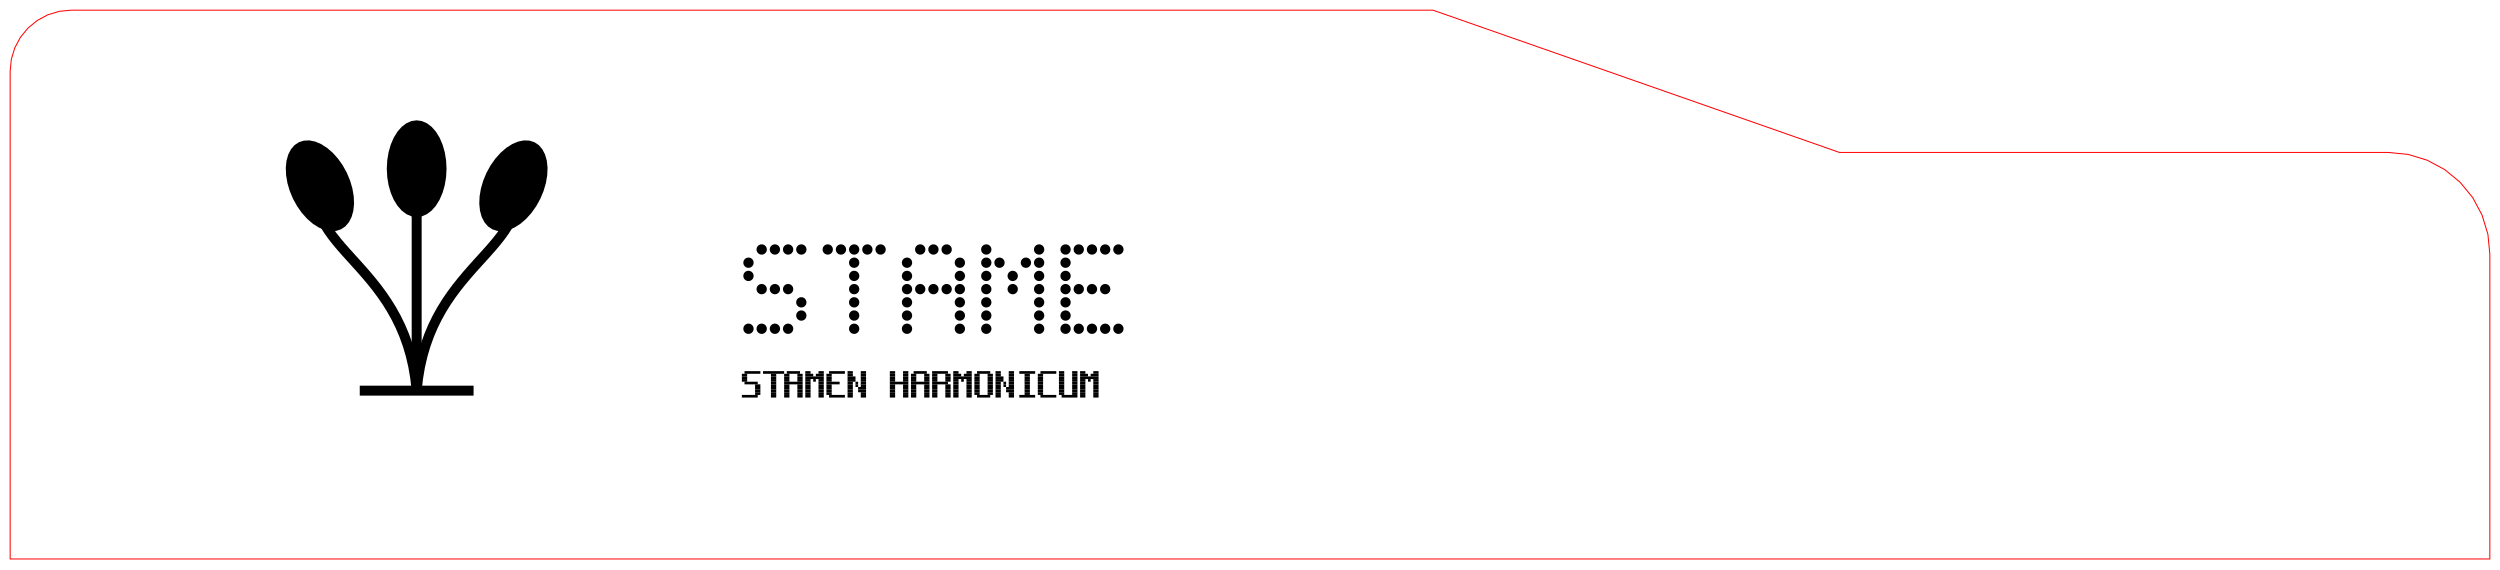
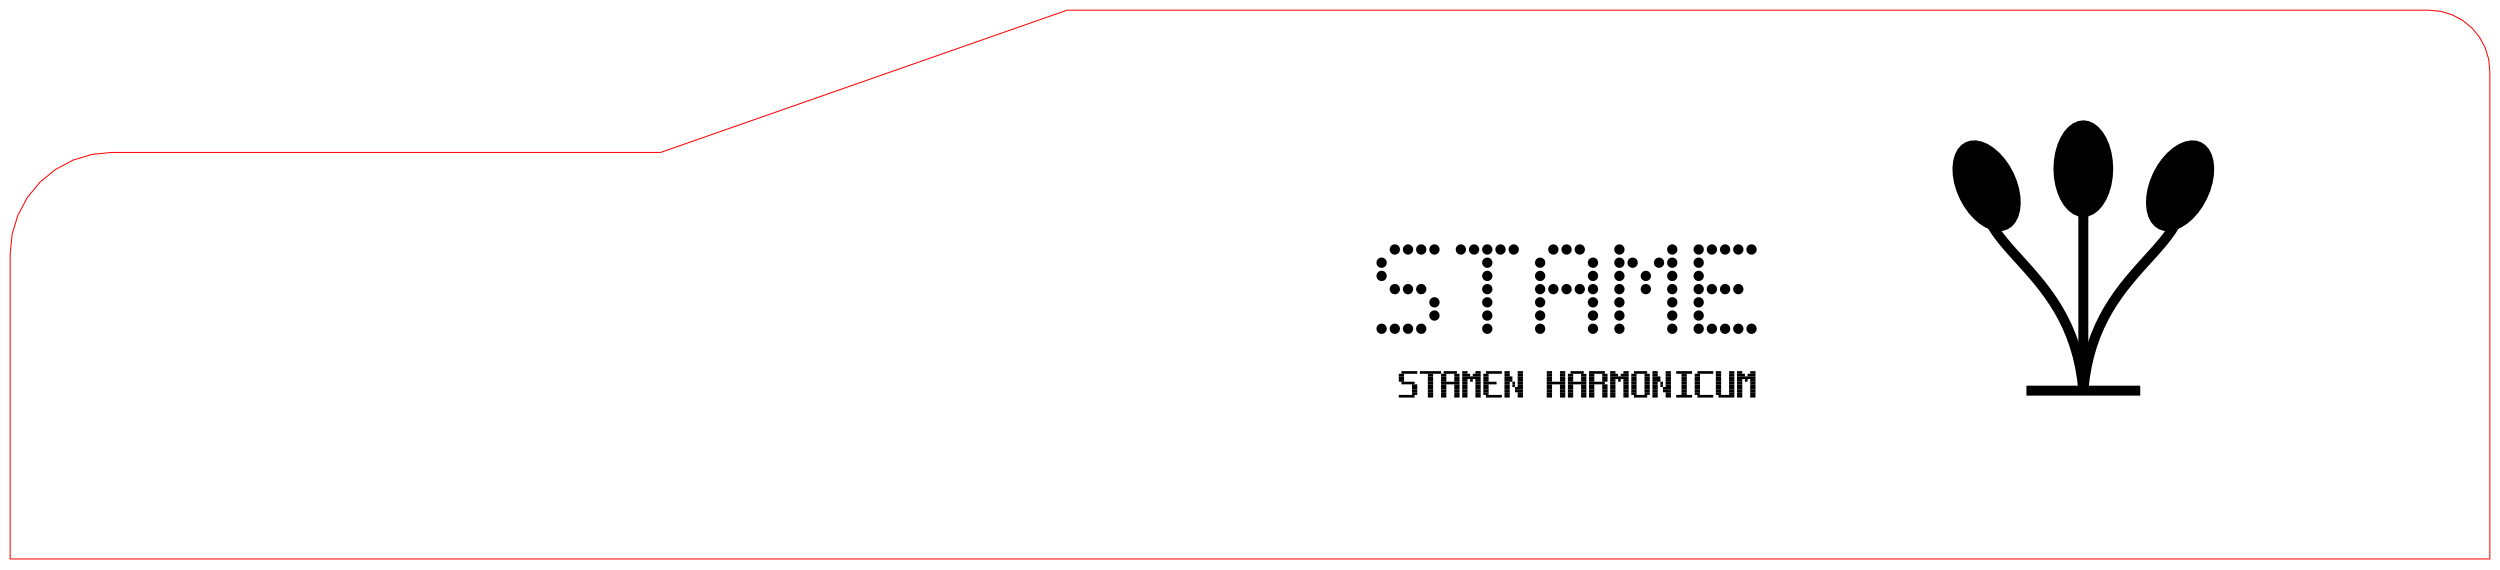
<svg xmlns="http://www.w3.org/2000/svg" width="246.00mm" height="56.00mm" viewBox="0 0 246.000 56.000">
  <g id="incisione" fill="#000000" stroke="none">
-     <path d="M41.487,38.386 L41.349,37.149 L41.149,35.971 L40.893,34.860 L40.586,33.814 L40.233,32.829 L39.840,31.902 L39.412,31.029 L38.954,30.206 L38.472,29.431 L37.971,28.699 L37.457,28.007 L36.934,27.350 L36.409,26.725 L35.887,26.128 L35.373,25.555 L34.872,25.003 L34.389,24.468 L33.930,23.946 L33.499,23.433 L33.102,22.928 L32.744,22.426 L32.428,21.924 L32.158,21.420 L31.930,20.887 L31.030,21.273 L31.275,21.844 L31.581,22.416 L31.930,22.972 L32.318,23.515 L32.739,24.051 L33.187,24.584 L33.657,25.119 L34.145,25.661 L34.645,26.212 L35.154,26.778 L35.665,27.363 L36.176,27.970 L36.680,28.604 L37.173,29.268 L37.651,29.966 L38.110,30.703 L38.543,31.483 L38.949,32.308 L39.320,33.185 L39.654,34.117 L39.945,35.108 L40.188,36.162 L40.378,37.285 L40.513,38.494 Z" />
-     <path d="M41.490,38.440 L41.490,37.632 L41.490,36.819 L41.490,36.003 L41.490,35.182 L41.490,34.360 L41.490,33.536 L41.490,32.711 L41.490,31.886 L41.490,31.062 L41.490,30.240 L41.490,29.421 L41.490,28.605 L41.490,27.794 L41.490,26.987 L41.490,26.187 L41.490,25.394 L41.490,24.609 L41.490,23.832 L41.490,23.065 L41.490,22.308 L41.490,21.562 L41.490,20.828 L41.490,20.107 L41.490,19.400 L40.510,19.400 L40.510,20.107 L40.510,20.828 L40.510,21.562 L40.510,22.308 L40.510,23.065 L40.510,23.832 L40.510,24.609 L40.510,25.394 L40.510,26.187 L40.510,26.987 L40.510,27.794 L40.510,28.605 L40.510,29.421 L40.510,30.240 L40.510,31.062 L40.510,31.886 L40.510,32.711 L40.510,33.536 L40.510,34.360 L40.510,35.182 L40.510,36.003 L40.510,36.819 L40.510,37.632 L40.510,38.440 Z" />
-     <path d="M41.487,38.494 L41.622,37.285 L41.812,36.162 L42.055,35.108 L42.346,34.117 L42.680,33.185 L43.051,32.308 L43.457,31.483 L43.890,30.703 L44.349,29.966 L44.827,29.268 L45.320,28.604 L45.824,27.970 L46.335,27.363 L46.846,26.778 L47.355,26.212 L47.855,25.661 L48.343,25.119 L48.813,24.584 L49.261,24.051 L49.682,23.515 L50.070,22.972 L50.419,22.416 L50.725,21.844 L50.970,21.273 L50.070,20.887 L49.842,21.420 L49.572,21.924 L49.256,22.426 L48.898,22.928 L48.501,23.433 L48.070,23.946 L47.611,24.468 L47.128,25.003 L46.627,25.555 L46.113,26.128 L45.591,26.725 L45.066,27.350 L44.543,28.007 L44.029,28.699 L43.528,29.431 L43.046,30.206 L42.588,31.029 L42.160,31.902 L41.767,32.829 L41.414,33.814 L41.107,34.860 L40.851,35.971 L40.651,37.149 L40.513,38.386 Z" />
-     <path d="M35.400,38.930 L46.600,38.930 L46.600,37.950 L35.400,37.950 Z" />
-     <path d="M34.127,17.001 L34.447,17.765 L34.676,18.544 L34.808,19.316 L34.839,20.055 L34.768,20.741 L34.597,21.352 L34.331,21.870 L33.979,22.279 L33.550,22.566 L33.059,22.723 L32.520,22.745 L31.949,22.631 L31.364,22.385 L30.783,22.015 L30.223,21.531 L29.700,20.948 L29.232,20.284 L28.833,19.559 L28.513,18.795 L28.284,18.016 L28.152,17.244 L28.121,16.505 L28.192,15.819 L28.363,15.208 L28.629,14.690 L28.981,14.281 L29.410,13.994 L29.901,13.837 L30.440,13.815 L31.011,13.929 L31.596,14.175 L32.177,14.545 L32.737,15.029 L33.260,15.612 L33.728,16.276 Z" />
-     <path d="M43.940,16.600 L43.895,17.427 L43.763,18.228 L43.546,18.980 L43.252,19.660 L42.890,20.246 L42.470,20.722 L42.006,21.073 L41.511,21.288 L41.000,21.360 L40.489,21.288 L39.994,21.073 L39.530,20.722 L39.110,20.246 L38.748,19.660 L38.454,18.980 L38.237,18.228 L38.105,17.427 L38.060,16.600 L38.105,15.773 L38.237,14.972 L38.454,14.220 L38.748,13.540 L39.110,12.954 L39.530,12.478 L39.994,12.127 L40.489,11.912 L41.000,11.840 L41.511,11.912 L42.006,12.127 L42.470,12.478 L42.890,12.954 L43.252,13.540 L43.546,14.220 L43.763,14.972 L43.895,15.773 Z" />
-     <path d="M53.167,19.559 L52.768,20.284 L52.300,20.948 L51.777,21.531 L51.217,22.015 L50.636,22.385 L50.051,22.631 L49.480,22.745 L48.941,22.723 L48.450,22.566 L48.021,22.279 L47.669,21.870 L47.403,21.352 L47.232,20.741 L47.161,20.055 L47.192,19.316 L47.324,18.544 L47.553,17.765 L47.873,17.001 L48.272,16.276 L48.740,15.612 L49.263,15.029 L49.823,14.545 L50.404,14.175 L50.989,13.929 L51.560,13.815 L52.099,13.837 L52.590,13.994 L53.019,14.281 L53.371,14.690 L53.637,15.208 L53.808,15.819 L53.879,16.505 L53.848,17.244 L53.716,18.016 L53.487,18.795 Z" />
-     <circle cx="74.950" cy="24.550" r="0.507" />
-     <circle cx="76.250" cy="24.550" r="0.507" />
-     <circle cx="77.550" cy="24.550" r="0.507" />
-     <circle cx="78.850" cy="24.550" r="0.507" />
-     <circle cx="73.650" cy="25.850" r="0.507" />
-     <circle cx="73.650" cy="27.150" r="0.507" />
-     <circle cx="74.950" cy="28.450" r="0.507" />
-     <circle cx="76.250" cy="28.450" r="0.507" />
-     <circle cx="77.550" cy="28.450" r="0.507" />
-     <circle cx="78.850" cy="29.750" r="0.507" />
-     <circle cx="78.850" cy="31.050" r="0.507" />
-     <circle cx="73.650" cy="32.350" r="0.507" />
-     <circle cx="74.950" cy="32.350" r="0.507" />
-     <circle cx="76.250" cy="32.350" r="0.507" />
-     <circle cx="77.550" cy="32.350" r="0.507" />
-     <circle cx="81.450" cy="24.550" r="0.507" />
-     <circle cx="82.750" cy="24.550" r="0.507" />
-     <circle cx="84.050" cy="24.550" r="0.507" />
-     <circle cx="85.350" cy="24.550" r="0.507" />
-     <circle cx="86.650" cy="24.550" r="0.507" />
-     <circle cx="84.050" cy="25.850" r="0.507" />
-     <circle cx="84.050" cy="27.150" r="0.507" />
-     <circle cx="84.050" cy="28.450" r="0.507" />
-     <circle cx="84.050" cy="29.750" r="0.507" />
-     <circle cx="84.050" cy="31.050" r="0.507" />
-     <circle cx="84.050" cy="32.350" r="0.507" />
-     <circle cx="90.550" cy="24.550" r="0.507" />
-     <circle cx="91.850" cy="24.550" r="0.507" />
-     <circle cx="93.150" cy="24.550" r="0.507" />
-     <circle cx="89.250" cy="25.850" r="0.507" />
-     <circle cx="94.450" cy="25.850" r="0.507" />
-     <circle cx="89.250" cy="27.150" r="0.507" />
-     <circle cx="94.450" cy="27.150" r="0.507" />
-     <circle cx="89.250" cy="28.450" r="0.507" />
-     <circle cx="90.550" cy="28.450" r="0.507" />
-     <circle cx="91.850" cy="28.450" r="0.507" />
-     <circle cx="93.150" cy="28.450" r="0.507" />
-     <circle cx="94.450" cy="28.450" r="0.507" />
-     <circle cx="89.250" cy="29.750" r="0.507" />
-     <circle cx="94.450" cy="29.750" r="0.507" />
-     <circle cx="89.250" cy="31.050" r="0.507" />
-     <circle cx="94.450" cy="31.050" r="0.507" />
-     <circle cx="89.250" cy="32.350" r="0.507" />
-     <circle cx="94.450" cy="32.350" r="0.507" />
-     <circle cx="97.050" cy="24.550" r="0.507" />
-     <circle cx="102.250" cy="24.550" r="0.507" />
-     <circle cx="97.050" cy="25.850" r="0.507" />
-     <circle cx="98.350" cy="25.850" r="0.507" />
-     <circle cx="100.950" cy="25.850" r="0.507" />
-     <circle cx="102.250" cy="25.850" r="0.507" />
-     <circle cx="97.050" cy="27.150" r="0.507" />
-     <circle cx="99.650" cy="27.150" r="0.507" />
-     <circle cx="102.250" cy="27.150" r="0.507" />
-     <circle cx="97.050" cy="28.450" r="0.507" />
-     <circle cx="99.650" cy="28.450" r="0.507" />
-     <circle cx="102.250" cy="28.450" r="0.507" />
-     <circle cx="97.050" cy="29.750" r="0.507" />
-     <circle cx="102.250" cy="29.750" r="0.507" />
-     <circle cx="97.050" cy="31.050" r="0.507" />
-     <circle cx="102.250" cy="31.050" r="0.507" />
-     <circle cx="97.050" cy="32.350" r="0.507" />
-     <circle cx="102.250" cy="32.350" r="0.507" />
-     <circle cx="104.850" cy="24.550" r="0.507" />
-     <circle cx="106.150" cy="24.550" r="0.507" />
-     <circle cx="107.450" cy="24.550" r="0.507" />
-     <circle cx="108.750" cy="24.550" r="0.507" />
-     <circle cx="110.050" cy="24.550" r="0.507" />
-     <circle cx="104.850" cy="25.850" r="0.507" />
-     <circle cx="104.850" cy="27.150" r="0.507" />
-     <circle cx="104.850" cy="28.450" r="0.507" />
-     <circle cx="106.150" cy="28.450" r="0.507" />
-     <circle cx="107.450" cy="28.450" r="0.507" />
-     <circle cx="108.750" cy="28.450" r="0.507" />
-     <circle cx="104.850" cy="29.750" r="0.507" />
-     <circle cx="104.850" cy="31.050" r="0.507" />
-     <circle cx="104.850" cy="32.350" r="0.507" />
-     <circle cx="106.150" cy="32.350" r="0.507" />
-     <circle cx="107.450" cy="32.350" r="0.507" />
-     <circle cx="108.750" cy="32.350" r="0.507" />
-     <circle cx="110.050" cy="32.350" r="0.507" />
-     <rect x="73.260" y="36.520" width="1.560" height="0.260" />
-     <rect x="73.000" y="36.780" width="0.520" height="0.260" />
-     <rect x="73.000" y="37.040" width="0.520" height="0.260" />
-     <rect x="73.000" y="37.300" width="0.520" height="0.260" />
-     <rect x="73.260" y="37.560" width="1.300" height="0.260" />
-     <rect x="74.300" y="37.820" width="0.520" height="0.260" />
-     <rect x="74.300" y="38.080" width="0.520" height="0.260" />
-     <rect x="74.300" y="38.340" width="0.520" height="0.260" />
-     <rect x="74.300" y="38.600" width="0.520" height="0.260" />
-     <rect x="73.000" y="38.860" width="1.560" height="0.260" />
-     <rect x="75.080" y="36.520" width="2.080" height="0.260" />
-     <rect x="75.860" y="36.780" width="0.520" height="0.260" />
-     <rect x="75.860" y="37.040" width="0.520" height="0.260" />
-     <rect x="75.860" y="37.300" width="0.520" height="0.260" />
-     <rect x="75.860" y="37.560" width="0.520" height="0.260" />
-     <rect x="75.860" y="37.820" width="0.520" height="0.260" />
-     <rect x="75.860" y="38.080" width="0.520" height="0.260" />
-     <rect x="75.860" y="38.340" width="0.520" height="0.260" />
-     <rect x="75.860" y="38.600" width="0.520" height="0.260" />
-     <rect x="75.860" y="38.860" width="0.520" height="0.260" />
-     <rect x="77.420" y="36.520" width="1.300" height="0.260" />
-     <rect x="77.160" y="36.780" width="0.520" height="0.260" />
-     <rect x="78.460" y="36.780" width="0.520" height="0.260" />
-     <rect x="77.160" y="37.040" width="0.520" height="0.260" />
-     <rect x="78.460" y="37.040" width="0.520" height="0.260" />
-     <rect x="77.160" y="37.300" width="0.520" height="0.260" />
-     <rect x="78.460" y="37.300" width="0.520" height="0.260" />
-     <rect x="77.160" y="37.560" width="1.820" height="0.260" />
-     <rect x="77.160" y="37.820" width="0.520" height="0.260" />
-     <rect x="78.460" y="37.820" width="0.520" height="0.260" />
-     <rect x="77.160" y="38.080" width="0.520" height="0.260" />
-     <rect x="78.460" y="38.080" width="0.520" height="0.260" />
-     <rect x="77.160" y="38.340" width="0.520" height="0.260" />
-     <rect x="78.460" y="38.340" width="0.520" height="0.260" />
-     <rect x="77.160" y="38.600" width="0.520" height="0.260" />
-     <rect x="78.460" y="38.600" width="0.520" height="0.260" />
-     <rect x="77.160" y="38.860" width="0.520" height="0.260" />
-     <rect x="78.460" y="38.860" width="0.520" height="0.260" />
-     <rect x="79.240" y="36.520" width="0.520" height="0.260" />
-     <rect x="80.540" y="36.520" width="0.520" height="0.260" />
-     <rect x="79.240" y="36.780" width="0.780" height="0.260" />
-     <rect x="80.280" y="36.780" width="0.780" height="0.260" />
-     <rect x="79.240" y="37.040" width="1.820" height="0.260" />
-     <rect x="79.240" y="37.300" width="0.520" height="0.260" />
-     <rect x="80.020" y="37.300" width="0.260" height="0.260" />
-     <rect x="80.540" y="37.300" width="0.520" height="0.260" />
-     <rect x="79.240" y="37.560" width="0.520" height="0.260" />
-     <rect x="80.540" y="37.560" width="0.520" height="0.260" />
-     <rect x="79.240" y="37.820" width="0.520" height="0.260" />
-     <rect x="80.540" y="37.820" width="0.520" height="0.260" />
-     <rect x="79.240" y="38.080" width="0.520" height="0.260" />
-     <rect x="80.540" y="38.080" width="0.520" height="0.260" />
-     <rect x="79.240" y="38.340" width="0.520" height="0.260" />
-     <rect x="80.540" y="38.340" width="0.520" height="0.260" />
-     <rect x="79.240" y="38.600" width="0.520" height="0.260" />
-     <rect x="80.540" y="38.600" width="0.520" height="0.260" />
-     <rect x="79.240" y="38.860" width="0.520" height="0.260" />
-     <rect x="80.540" y="38.860" width="0.520" height="0.260" />
-     <rect x="81.580" y="36.520" width="1.560" height="0.260" />
-     <rect x="81.320" y="36.780" width="0.520" height="0.260" />
-     <rect x="81.320" y="37.040" width="0.520" height="0.260" />
-     <rect x="81.320" y="37.300" width="0.520" height="0.260" />
-     <rect x="81.320" y="37.560" width="1.300" height="0.260" />
-     <rect x="81.320" y="37.820" width="0.520" height="0.260" />
-     <rect x="81.320" y="38.080" width="0.520" height="0.260" />
-     <rect x="81.320" y="38.340" width="0.520" height="0.260" />
-     <rect x="81.320" y="38.600" width="0.520" height="0.260" />
-     <rect x="81.580" y="38.860" width="1.560" height="0.260" />
-     <rect x="83.400" y="36.520" width="0.520" height="0.260" />
-     <rect x="84.700" y="36.520" width="0.520" height="0.260" />
-     <rect x="83.400" y="36.780" width="0.520" height="0.260" />
-     <rect x="84.700" y="36.780" width="0.520" height="0.260" />
-     <rect x="83.400" y="37.040" width="0.780" height="0.260" />
-     <rect x="84.700" y="37.040" width="0.520" height="0.260" />
-     <rect x="83.400" y="37.300" width="0.780" height="0.260" />
-     <rect x="84.700" y="37.300" width="0.520" height="0.260" />
-     <rect x="83.400" y="37.560" width="0.520" height="0.260" />
-     <rect x="84.180" y="37.560" width="0.260" height="0.260" />
-     <rect x="84.700" y="37.560" width="0.520" height="0.260" />
-     <rect x="83.400" y="37.820" width="0.520" height="0.260" />
-     <rect x="84.180" y="37.820" width="0.260" height="0.260" />
-     <rect x="84.700" y="37.820" width="0.520" height="0.260" />
-     <rect x="83.400" y="38.080" width="0.520" height="0.260" />
-     <rect x="84.440" y="38.080" width="0.780" height="0.260" />
-     <rect x="83.400" y="38.340" width="0.520" height="0.260" />
-     <rect x="84.440" y="38.340" width="0.780" height="0.260" />
-     <rect x="83.400" y="38.600" width="0.520" height="0.260" />
-     <rect x="84.700" y="38.600" width="0.520" height="0.260" />
-     <rect x="83.400" y="38.860" width="0.520" height="0.260" />
-     <rect x="84.700" y="38.860" width="0.520" height="0.260" />
-     <rect x="87.560" y="36.520" width="0.520" height="0.260" />
-     <rect x="88.860" y="36.520" width="0.520" height="0.260" />
-     <rect x="87.560" y="36.780" width="0.520" height="0.260" />
-     <rect x="88.860" y="36.780" width="0.520" height="0.260" />
-     <rect x="87.560" y="37.040" width="0.520" height="0.260" />
-     <rect x="88.860" y="37.040" width="0.520" height="0.260" />
-     <rect x="87.560" y="37.300" width="0.520" height="0.260" />
-     <rect x="88.860" y="37.300" width="0.520" height="0.260" />
-     <rect x="87.560" y="37.560" width="1.820" height="0.260" />
-     <rect x="87.560" y="37.820" width="0.520" height="0.260" />
-     <rect x="88.860" y="37.820" width="0.520" height="0.260" />
-     <rect x="87.560" y="38.080" width="0.520" height="0.260" />
-     <rect x="88.860" y="38.080" width="0.520" height="0.260" />
-     <rect x="87.560" y="38.340" width="0.520" height="0.260" />
-     <rect x="88.860" y="38.340" width="0.520" height="0.260" />
-     <rect x="87.560" y="38.600" width="0.520" height="0.260" />
-     <rect x="88.860" y="38.600" width="0.520" height="0.260" />
-     <rect x="87.560" y="38.860" width="0.520" height="0.260" />
-     <rect x="88.860" y="38.860" width="0.520" height="0.260" />
-     <rect x="89.900" y="36.520" width="1.300" height="0.260" />
-     <rect x="89.640" y="36.780" width="0.520" height="0.260" />
-     <rect x="90.940" y="36.780" width="0.520" height="0.260" />
-     <rect x="89.640" y="37.040" width="0.520" height="0.260" />
-     <rect x="90.940" y="37.040" width="0.520" height="0.260" />
-     <rect x="89.640" y="37.300" width="0.520" height="0.260" />
-     <rect x="90.940" y="37.300" width="0.520" height="0.260" />
-     <rect x="89.640" y="37.560" width="1.820" height="0.260" />
-     <rect x="89.640" y="37.820" width="0.520" height="0.260" />
-     <rect x="90.940" y="37.820" width="0.520" height="0.260" />
-     <rect x="89.640" y="38.080" width="0.520" height="0.260" />
-     <rect x="90.940" y="38.080" width="0.520" height="0.260" />
-     <rect x="89.640" y="38.340" width="0.520" height="0.260" />
-     <rect x="90.940" y="38.340" width="0.520" height="0.260" />
-     <rect x="89.640" y="38.600" width="0.520" height="0.260" />
-     <rect x="90.940" y="38.600" width="0.520" height="0.260" />
-     <rect x="89.640" y="38.860" width="0.520" height="0.260" />
-     <rect x="90.940" y="38.860" width="0.520" height="0.260" />
-     <rect x="91.720" y="36.520" width="1.560" height="0.260" />
-     <rect x="91.720" y="36.780" width="0.520" height="0.260" />
-     <rect x="93.020" y="36.780" width="0.520" height="0.260" />
-     <rect x="91.720" y="37.040" width="0.520" height="0.260" />
-     <rect x="93.020" y="37.040" width="0.520" height="0.260" />
-     <rect x="91.720" y="37.300" width="0.520" height="0.260" />
-     <rect x="93.020" y="37.300" width="0.520" height="0.260" />
-     <rect x="91.720" y="37.560" width="1.560" height="0.260" />
-     <rect x="91.720" y="37.820" width="0.520" height="0.260" />
-     <rect x="93.020" y="37.820" width="0.520" height="0.260" />
-     <rect x="91.720" y="38.080" width="0.520" height="0.260" />
-     <rect x="93.020" y="38.080" width="0.520" height="0.260" />
-     <rect x="91.720" y="38.340" width="0.520" height="0.260" />
-     <rect x="93.020" y="38.340" width="0.520" height="0.260" />
-     <rect x="91.720" y="38.600" width="0.520" height="0.260" />
-     <rect x="93.020" y="38.600" width="0.520" height="0.260" />
-     <rect x="91.720" y="38.860" width="0.520" height="0.260" />
-     <rect x="93.020" y="38.860" width="0.520" height="0.260" />
-     <rect x="93.800" y="36.520" width="0.520" height="0.260" />
-     <rect x="95.100" y="36.520" width="0.520" height="0.260" />
-     <rect x="93.800" y="36.780" width="0.780" height="0.260" />
-     <rect x="94.840" y="36.780" width="0.780" height="0.260" />
-     <rect x="93.800" y="37.040" width="1.820" height="0.260" />
-     <rect x="93.800" y="37.300" width="0.520" height="0.260" />
-     <rect x="94.580" y="37.300" width="0.260" height="0.260" />
-     <rect x="95.100" y="37.300" width="0.520" height="0.260" />
-     <rect x="93.800" y="37.560" width="0.520" height="0.260" />
-     <rect x="95.100" y="37.560" width="0.520" height="0.260" />
-     <rect x="93.800" y="37.820" width="0.520" height="0.260" />
-     <rect x="95.100" y="37.820" width="0.520" height="0.260" />
-     <rect x="93.800" y="38.080" width="0.520" height="0.260" />
-     <rect x="95.100" y="38.080" width="0.520" height="0.260" />
-     <rect x="93.800" y="38.340" width="0.520" height="0.260" />
-     <rect x="95.100" y="38.340" width="0.520" height="0.260" />
-     <rect x="93.800" y="38.600" width="0.520" height="0.260" />
-     <rect x="95.100" y="38.600" width="0.520" height="0.260" />
-     <rect x="93.800" y="38.860" width="0.520" height="0.260" />
-     <rect x="95.100" y="38.860" width="0.520" height="0.260" />
-     <rect x="96.140" y="36.520" width="1.300" height="0.260" />
-     <rect x="95.880" y="36.780" width="0.520" height="0.260" />
-     <rect x="97.180" y="36.780" width="0.520" height="0.260" />
-     <rect x="95.880" y="37.040" width="0.520" height="0.260" />
-     <rect x="97.180" y="37.040" width="0.520" height="0.260" />
-     <rect x="95.880" y="37.300" width="0.520" height="0.260" />
-     <rect x="97.180" y="37.300" width="0.520" height="0.260" />
-     <rect x="95.880" y="37.560" width="0.520" height="0.260" />
-     <rect x="97.180" y="37.560" width="0.520" height="0.260" />
-     <rect x="95.880" y="37.820" width="0.520" height="0.260" />
-     <rect x="97.180" y="37.820" width="0.520" height="0.260" />
-     <rect x="95.880" y="38.080" width="0.520" height="0.260" />
-     <rect x="97.180" y="38.080" width="0.520" height="0.260" />
-     <rect x="95.880" y="38.340" width="0.520" height="0.260" />
-     <rect x="97.180" y="38.340" width="0.520" height="0.260" />
-     <rect x="95.880" y="38.600" width="0.520" height="0.260" />
-     <rect x="97.180" y="38.600" width="0.520" height="0.260" />
-     <rect x="96.140" y="38.860" width="1.300" height="0.260" />
-     <rect x="97.960" y="36.520" width="0.520" height="0.260" />
-     <rect x="99.260" y="36.520" width="0.520" height="0.260" />
-     <rect x="97.960" y="36.780" width="0.520" height="0.260" />
-     <rect x="99.260" y="36.780" width="0.520" height="0.260" />
-     <rect x="97.960" y="37.040" width="0.780" height="0.260" />
-     <rect x="99.260" y="37.040" width="0.520" height="0.260" />
-     <rect x="97.960" y="37.300" width="0.780" height="0.260" />
-     <rect x="99.260" y="37.300" width="0.520" height="0.260" />
-     <rect x="97.960" y="37.560" width="0.520" height="0.260" />
-     <rect x="98.740" y="37.560" width="0.260" height="0.260" />
-     <rect x="99.260" y="37.560" width="0.520" height="0.260" />
-     <rect x="97.960" y="37.820" width="0.520" height="0.260" />
-     <rect x="98.740" y="37.820" width="0.260" height="0.260" />
-     <rect x="99.260" y="37.820" width="0.520" height="0.260" />
-     <rect x="97.960" y="38.080" width="0.520" height="0.260" />
-     <rect x="99.000" y="38.080" width="0.780" height="0.260" />
-     <rect x="97.960" y="38.340" width="0.520" height="0.260" />
-     <rect x="99.000" y="38.340" width="0.780" height="0.260" />
-     <rect x="97.960" y="38.600" width="0.520" height="0.260" />
-     <rect x="99.260" y="38.600" width="0.520" height="0.260" />
-     <rect x="97.960" y="38.860" width="0.520" height="0.260" />
-     <rect x="99.260" y="38.860" width="0.520" height="0.260" />
-     <rect x="100.300" y="36.520" width="1.560" height="0.260" />
-     <rect x="100.820" y="36.780" width="0.520" height="0.260" />
-     <rect x="100.820" y="37.040" width="0.520" height="0.260" />
-     <rect x="100.820" y="37.300" width="0.520" height="0.260" />
-     <rect x="100.820" y="37.560" width="0.520" height="0.260" />
-     <rect x="100.820" y="37.820" width="0.520" height="0.260" />
-     <rect x="100.820" y="38.080" width="0.520" height="0.260" />
-     <rect x="100.820" y="38.340" width="0.520" height="0.260" />
-     <rect x="100.820" y="38.600" width="0.520" height="0.260" />
-     <rect x="100.300" y="38.860" width="1.560" height="0.260" />
-     <rect x="102.380" y="36.520" width="1.560" height="0.260" />
-     <rect x="102.120" y="36.780" width="0.520" height="0.260" />
-     <rect x="102.120" y="37.040" width="0.520" height="0.260" />
-     <rect x="102.120" y="37.300" width="0.520" height="0.260" />
-     <rect x="102.120" y="37.560" width="0.520" height="0.260" />
-     <rect x="102.120" y="37.820" width="0.520" height="0.260" />
-     <rect x="102.120" y="38.080" width="0.520" height="0.260" />
-     <rect x="102.120" y="38.340" width="0.520" height="0.260" />
-     <rect x="102.120" y="38.600" width="0.520" height="0.260" />
-     <rect x="102.380" y="38.860" width="1.560" height="0.260" />
-     <rect x="104.200" y="36.520" width="0.520" height="0.260" />
-     <rect x="105.500" y="36.520" width="0.520" height="0.260" />
-     <rect x="104.200" y="36.780" width="0.520" height="0.260" />
-     <rect x="105.500" y="36.780" width="0.520" height="0.260" />
-     <rect x="104.200" y="37.040" width="0.520" height="0.260" />
-     <rect x="105.500" y="37.040" width="0.520" height="0.260" />
-     <rect x="104.200" y="37.300" width="0.520" height="0.260" />
-     <rect x="105.500" y="37.300" width="0.520" height="0.260" />
-     <rect x="104.200" y="37.560" width="0.520" height="0.260" />
-     <rect x="105.500" y="37.560" width="0.520" height="0.260" />
-     <rect x="104.200" y="37.820" width="0.520" height="0.260" />
-     <rect x="105.500" y="37.820" width="0.520" height="0.260" />
-     <rect x="104.200" y="38.080" width="0.520" height="0.260" />
-     <rect x="105.500" y="38.080" width="0.520" height="0.260" />
-     <rect x="104.200" y="38.340" width="0.520" height="0.260" />
-     <rect x="105.500" y="38.340" width="0.520" height="0.260" />
-     <rect x="104.200" y="38.600" width="0.520" height="0.260" />
-     <rect x="105.500" y="38.600" width="0.520" height="0.260" />
-     <rect x="104.460" y="38.860" width="1.560" height="0.260" />
-     <rect x="106.280" y="36.520" width="0.520" height="0.260" />
-     <rect x="107.580" y="36.520" width="0.520" height="0.260" />
-     <rect x="106.280" y="36.780" width="0.780" height="0.260" />
-     <rect x="107.320" y="36.780" width="0.780" height="0.260" />
-     <rect x="106.280" y="37.040" width="1.820" height="0.260" />
-     <rect x="106.280" y="37.300" width="0.520" height="0.260" />
-     <rect x="107.060" y="37.300" width="0.260" height="0.260" />
-     <rect x="107.580" y="37.300" width="0.520" height="0.260" />
-     <rect x="106.280" y="37.560" width="0.520" height="0.260" />
-     <rect x="107.580" y="37.560" width="0.520" height="0.260" />
-     <rect x="106.280" y="37.820" width="0.520" height="0.260" />
-     <rect x="107.580" y="37.820" width="0.520" height="0.260" />
-     <rect x="106.280" y="38.080" width="0.520" height="0.260" />
-     <rect x="107.580" y="38.080" width="0.520" height="0.260" />
-     <rect x="106.280" y="38.340" width="0.520" height="0.260" />
-     <rect x="107.580" y="38.340" width="0.520" height="0.260" />
-     <rect x="106.280" y="38.600" width="0.520" height="0.260" />
-     <rect x="107.580" y="38.600" width="0.520" height="0.260" />
-     <rect x="106.280" y="38.860" width="0.520" height="0.260" />
-     <rect x="107.580" y="38.860" width="0.520" height="0.260" />
+     <path d="M205.487,38.386 L205.349,37.149 L205.149,35.971 L204.893,34.860 L204.586,33.814 L204.233,32.829 L203.840,31.902 L203.412,31.029 L202.954,30.206 L202.472,29.431 L201.971,28.699 L201.457,28.007 L200.934,27.350 L200.409,26.725 L199.887,26.128 L199.373,25.555 L198.872,25.003 L198.389,24.468 L197.930,23.946 L197.499,23.433 L197.102,22.928 L196.744,22.426 L196.428,21.924 L196.158,21.420 L195.930,20.887 L195.030,21.273 L195.275,21.844 L195.581,22.416 L195.930,22.972 L196.318,23.515 L196.739,24.051 L197.187,24.584 L197.657,25.119 L198.145,25.661 L198.645,26.212 L199.154,26.778 L199.665,27.363 L200.176,27.970 L200.680,28.604 L201.173,29.268 L201.651,29.966 L202.110,30.703 L202.543,31.483 L202.949,32.308 L203.320,33.185 L203.654,34.117 L203.945,35.108 L204.188,36.162 L204.378,37.285 L204.513,38.494 Z" />
+     <path d="M205.490,38.440 L205.490,37.632 L205.490,36.819 L205.490,36.003 L205.490,35.182 L205.490,34.360 L205.490,33.536 L205.490,32.711 L205.490,31.886 L205.490,31.062 L205.490,30.240 L205.490,29.421 L205.490,28.605 L205.490,27.794 L205.490,26.987 L205.490,26.187 L205.490,25.394 L205.490,24.609 L205.490,23.832 L205.490,23.065 L205.490,22.308 L205.490,21.562 L205.490,20.828 L205.490,20.107 L205.490,19.400 L204.510,19.400 L204.510,20.107 L204.510,20.828 L204.510,21.562 L204.510,22.308 L204.510,23.065 L204.510,23.832 L204.510,24.609 L204.510,25.394 L204.510,26.187 L204.510,26.987 L204.510,27.794 L204.510,28.605 L204.510,29.421 L204.510,30.240 L204.510,31.062 L204.510,31.886 L204.510,32.711 L204.510,33.536 L204.510,34.360 L204.510,35.182 L204.510,36.003 L204.510,36.819 L204.510,37.632 L204.510,38.440 Z" />
+     <path d="M205.487,38.494 L205.622,37.285 L205.812,36.162 L206.055,35.108 L206.346,34.117 L206.680,33.185 L207.051,32.308 L207.457,31.483 L207.890,30.703 L208.349,29.966 L208.827,29.268 L209.320,28.604 L209.824,27.970 L210.335,27.363 L210.846,26.778 L211.355,26.212 L211.855,25.661 L212.343,25.119 L212.813,24.584 L213.261,24.051 L213.682,23.515 L214.070,22.972 L214.419,22.416 L214.725,21.844 L214.970,21.273 L214.070,20.887 L213.842,21.420 L213.572,21.924 L213.256,22.426 L212.898,22.928 L212.501,23.433 L212.070,23.946 L211.611,24.468 L211.128,25.003 L210.627,25.555 L210.113,26.128 L209.591,26.725 L209.066,27.350 L208.543,28.007 L208.029,28.699 L207.528,29.431 L207.046,30.206 L206.588,31.029 L206.160,31.902 L205.767,32.829 L205.414,33.814 L205.107,34.860 L204.851,35.971 L204.651,37.149 L204.513,38.386 Z" />
+     <path d="M199.400,38.930 L210.600,38.930 L210.600,37.950 L199.400,37.950 Z" />
+     <path d="M198.127,17.001 L198.447,17.765 L198.676,18.544 L198.808,19.316 L198.839,20.055 L198.768,20.741 L198.597,21.352 L198.331,21.870 L197.979,22.279 L197.550,22.566 L197.059,22.723 L196.520,22.745 L195.949,22.631 L195.364,22.385 L194.783,22.015 L194.223,21.531 L193.700,20.948 L193.232,20.284 L192.833,19.559 L192.513,18.795 L192.284,18.016 L192.152,17.244 L192.121,16.505 L192.192,15.819 L192.363,15.208 L192.629,14.690 L192.981,14.281 L193.410,13.994 L193.901,13.837 L194.440,13.815 L195.011,13.929 L195.596,14.175 L196.177,14.545 L196.737,15.029 L197.260,15.612 L197.728,16.276 Z" />
+     <path d="M207.940,16.600 L207.895,17.427 L207.763,18.228 L207.546,18.980 L207.252,19.660 L206.890,20.246 L206.470,20.722 L206.006,21.073 L205.511,21.288 L205.000,21.360 L204.489,21.288 L203.994,21.073 L203.530,20.722 L203.110,20.246 L202.748,19.660 L202.454,18.980 L202.237,18.228 L202.105,17.427 L202.060,16.600 L202.105,15.773 L202.237,14.972 L202.454,14.220 L202.748,13.540 L203.110,12.954 L203.530,12.478 L203.994,12.127 L204.489,11.912 L205.000,11.840 L205.511,11.912 L206.006,12.127 L206.470,12.478 L206.890,12.954 L207.252,13.540 L207.546,14.220 L207.763,14.972 L207.895,15.773 Z" />
+     <path d="M217.167,19.559 L216.768,20.284 L216.300,20.948 L215.777,21.531 L215.217,22.015 L214.636,22.385 L214.051,22.631 L213.480,22.745 L212.941,22.723 L212.450,22.566 L212.021,22.279 L211.669,21.870 L211.403,21.352 L211.232,20.741 L211.161,20.055 L211.192,19.316 L211.324,18.544 L211.553,17.765 L211.873,17.001 L212.272,16.276 L212.740,15.612 L213.263,15.029 L213.823,14.545 L214.404,14.175 L214.989,13.929 L215.560,13.815 L216.099,13.837 L216.590,13.994 L217.019,14.281 L217.371,14.690 L217.637,15.208 L217.808,15.819 L217.879,16.505 L217.848,17.244 L217.716,18.016 L217.487,18.795 Z" />
+     <circle cx="137.250" cy="24.550" r="0.507" />
+     <circle cx="138.550" cy="24.550" r="0.507" />
+     <circle cx="139.850" cy="24.550" r="0.507" />
+     <circle cx="141.150" cy="24.550" r="0.507" />
+     <circle cx="135.950" cy="25.850" r="0.507" />
+     <circle cx="135.950" cy="27.150" r="0.507" />
+     <circle cx="137.250" cy="28.450" r="0.507" />
+     <circle cx="138.550" cy="28.450" r="0.507" />
+     <circle cx="139.850" cy="28.450" r="0.507" />
+     <circle cx="141.150" cy="29.750" r="0.507" />
+     <circle cx="141.150" cy="31.050" r="0.507" />
+     <circle cx="135.950" cy="32.350" r="0.507" />
+     <circle cx="137.250" cy="32.350" r="0.507" />
+     <circle cx="138.550" cy="32.350" r="0.507" />
+     <circle cx="139.850" cy="32.350" r="0.507" />
+     <circle cx="143.750" cy="24.550" r="0.507" />
+     <circle cx="145.050" cy="24.550" r="0.507" />
+     <circle cx="146.350" cy="24.550" r="0.507" />
+     <circle cx="147.650" cy="24.550" r="0.507" />
+     <circle cx="148.950" cy="24.550" r="0.507" />
+     <circle cx="146.350" cy="25.850" r="0.507" />
+     <circle cx="146.350" cy="27.150" r="0.507" />
+     <circle cx="146.350" cy="28.450" r="0.507" />
+     <circle cx="146.350" cy="29.750" r="0.507" />
+     <circle cx="146.350" cy="31.050" r="0.507" />
+     <circle cx="146.350" cy="32.350" r="0.507" />
+     <circle cx="152.850" cy="24.550" r="0.507" />
+     <circle cx="154.150" cy="24.550" r="0.507" />
+     <circle cx="155.450" cy="24.550" r="0.507" />
+     <circle cx="151.550" cy="25.850" r="0.507" />
+     <circle cx="156.750" cy="25.850" r="0.507" />
+     <circle cx="151.550" cy="27.150" r="0.507" />
+     <circle cx="156.750" cy="27.150" r="0.507" />
+     <circle cx="151.550" cy="28.450" r="0.507" />
+     <circle cx="152.850" cy="28.450" r="0.507" />
+     <circle cx="154.150" cy="28.450" r="0.507" />
+     <circle cx="155.450" cy="28.450" r="0.507" />
+     <circle cx="156.750" cy="28.450" r="0.507" />
+     <circle cx="151.550" cy="29.750" r="0.507" />
+     <circle cx="156.750" cy="29.750" r="0.507" />
+     <circle cx="151.550" cy="31.050" r="0.507" />
+     <circle cx="156.750" cy="31.050" r="0.507" />
+     <circle cx="151.550" cy="32.350" r="0.507" />
+     <circle cx="156.750" cy="32.350" r="0.507" />
+     <circle cx="159.350" cy="24.550" r="0.507" />
+     <circle cx="164.550" cy="24.550" r="0.507" />
+     <circle cx="159.350" cy="25.850" r="0.507" />
+     <circle cx="160.650" cy="25.850" r="0.507" />
+     <circle cx="163.250" cy="25.850" r="0.507" />
+     <circle cx="164.550" cy="25.850" r="0.507" />
+     <circle cx="159.350" cy="27.150" r="0.507" />
+     <circle cx="161.950" cy="27.150" r="0.507" />
+     <circle cx="164.550" cy="27.150" r="0.507" />
+     <circle cx="159.350" cy="28.450" r="0.507" />
+     <circle cx="161.950" cy="28.450" r="0.507" />
+     <circle cx="164.550" cy="28.450" r="0.507" />
+     <circle cx="159.350" cy="29.750" r="0.507" />
+     <circle cx="164.550" cy="29.750" r="0.507" />
+     <circle cx="159.350" cy="31.050" r="0.507" />
+     <circle cx="164.550" cy="31.050" r="0.507" />
+     <circle cx="159.350" cy="32.350" r="0.507" />
+     <circle cx="164.550" cy="32.350" r="0.507" />
+     <circle cx="167.150" cy="24.550" r="0.507" />
+     <circle cx="168.450" cy="24.550" r="0.507" />
+     <circle cx="169.750" cy="24.550" r="0.507" />
+     <circle cx="171.050" cy="24.550" r="0.507" />
+     <circle cx="172.350" cy="24.550" r="0.507" />
+     <circle cx="167.150" cy="25.850" r="0.507" />
+     <circle cx="167.150" cy="27.150" r="0.507" />
+     <circle cx="167.150" cy="28.450" r="0.507" />
+     <circle cx="168.450" cy="28.450" r="0.507" />
+     <circle cx="169.750" cy="28.450" r="0.507" />
+     <circle cx="171.050" cy="28.450" r="0.507" />
+     <circle cx="167.150" cy="29.750" r="0.507" />
+     <circle cx="167.150" cy="31.050" r="0.507" />
+     <circle cx="167.150" cy="32.350" r="0.507" />
+     <circle cx="168.450" cy="32.350" r="0.507" />
+     <circle cx="169.750" cy="32.350" r="0.507" />
+     <circle cx="171.050" cy="32.350" r="0.507" />
+     <circle cx="172.350" cy="32.350" r="0.507" />
+     <rect x="137.900" y="36.520" width="1.560" height="0.260" />
+     <rect x="137.640" y="36.780" width="0.520" height="0.260" />
+     <rect x="137.640" y="37.040" width="0.520" height="0.260" />
+     <rect x="137.640" y="37.300" width="0.520" height="0.260" />
+     <rect x="137.900" y="37.560" width="1.300" height="0.260" />
+     <rect x="138.940" y="37.820" width="0.520" height="0.260" />
+     <rect x="138.940" y="38.080" width="0.520" height="0.260" />
+     <rect x="138.940" y="38.340" width="0.520" height="0.260" />
+     <rect x="138.940" y="38.600" width="0.520" height="0.260" />
+     <rect x="137.640" y="38.860" width="1.560" height="0.260" />
+     <rect x="139.720" y="36.520" width="2.080" height="0.260" />
+     <rect x="140.500" y="36.780" width="0.520" height="0.260" />
+     <rect x="140.500" y="37.040" width="0.520" height="0.260" />
+     <rect x="140.500" y="37.300" width="0.520" height="0.260" />
+     <rect x="140.500" y="37.560" width="0.520" height="0.260" />
+     <rect x="140.500" y="37.820" width="0.520" height="0.260" />
+     <rect x="140.500" y="38.080" width="0.520" height="0.260" />
+     <rect x="140.500" y="38.340" width="0.520" height="0.260" />
+     <rect x="140.500" y="38.600" width="0.520" height="0.260" />
+     <rect x="140.500" y="38.860" width="0.520" height="0.260" />
+     <rect x="142.060" y="36.520" width="1.300" height="0.260" />
+     <rect x="141.800" y="36.780" width="0.520" height="0.260" />
+     <rect x="143.100" y="36.780" width="0.520" height="0.260" />
+     <rect x="141.800" y="37.040" width="0.520" height="0.260" />
+     <rect x="143.100" y="37.040" width="0.520" height="0.260" />
+     <rect x="141.800" y="37.300" width="0.520" height="0.260" />
+     <rect x="143.100" y="37.300" width="0.520" height="0.260" />
+     <rect x="141.800" y="37.560" width="1.820" height="0.260" />
+     <rect x="141.800" y="37.820" width="0.520" height="0.260" />
+     <rect x="143.100" y="37.820" width="0.520" height="0.260" />
+     <rect x="141.800" y="38.080" width="0.520" height="0.260" />
+     <rect x="143.100" y="38.080" width="0.520" height="0.260" />
+     <rect x="141.800" y="38.340" width="0.520" height="0.260" />
+     <rect x="143.100" y="38.340" width="0.520" height="0.260" />
+     <rect x="141.800" y="38.600" width="0.520" height="0.260" />
+     <rect x="143.100" y="38.600" width="0.520" height="0.260" />
+     <rect x="141.800" y="38.860" width="0.520" height="0.260" />
+     <rect x="143.100" y="38.860" width="0.520" height="0.260" />
+     <rect x="143.880" y="36.520" width="0.520" height="0.260" />
+     <rect x="145.180" y="36.520" width="0.520" height="0.260" />
+     <rect x="143.880" y="36.780" width="0.780" height="0.260" />
+     <rect x="144.920" y="36.780" width="0.780" height="0.260" />
+     <rect x="143.880" y="37.040" width="1.820" height="0.260" />
+     <rect x="143.880" y="37.300" width="0.520" height="0.260" />
+     <rect x="144.660" y="37.300" width="0.260" height="0.260" />
+     <rect x="145.180" y="37.300" width="0.520" height="0.260" />
+     <rect x="143.880" y="37.560" width="0.520" height="0.260" />
+     <rect x="145.180" y="37.560" width="0.520" height="0.260" />
+     <rect x="143.880" y="37.820" width="0.520" height="0.260" />
+     <rect x="145.180" y="37.820" width="0.520" height="0.260" />
+     <rect x="143.880" y="38.080" width="0.520" height="0.260" />
+     <rect x="145.180" y="38.080" width="0.520" height="0.260" />
+     <rect x="143.880" y="38.340" width="0.520" height="0.260" />
+     <rect x="145.180" y="38.340" width="0.520" height="0.260" />
+     <rect x="143.880" y="38.600" width="0.520" height="0.260" />
+     <rect x="145.180" y="38.600" width="0.520" height="0.260" />
+     <rect x="143.880" y="38.860" width="0.520" height="0.260" />
+     <rect x="145.180" y="38.860" width="0.520" height="0.260" />
+     <rect x="146.220" y="36.520" width="1.560" height="0.260" />
+     <rect x="145.960" y="36.780" width="0.520" height="0.260" />
+     <rect x="145.960" y="37.040" width="0.520" height="0.260" />
+     <rect x="145.960" y="37.300" width="0.520" height="0.260" />
+     <rect x="145.960" y="37.560" width="1.300" height="0.260" />
+     <rect x="145.960" y="37.820" width="0.520" height="0.260" />
+     <rect x="145.960" y="38.080" width="0.520" height="0.260" />
+     <rect x="145.960" y="38.340" width="0.520" height="0.260" />
+     <rect x="145.960" y="38.600" width="0.520" height="0.260" />
+     <rect x="146.220" y="38.860" width="1.560" height="0.260" />
+     <rect x="148.040" y="36.520" width="0.520" height="0.260" />
+     <rect x="149.340" y="36.520" width="0.520" height="0.260" />
+     <rect x="148.040" y="36.780" width="0.520" height="0.260" />
+     <rect x="149.340" y="36.780" width="0.520" height="0.260" />
+     <rect x="148.040" y="37.040" width="0.780" height="0.260" />
+     <rect x="149.340" y="37.040" width="0.520" height="0.260" />
+     <rect x="148.040" y="37.300" width="0.780" height="0.260" />
+     <rect x="149.340" y="37.300" width="0.520" height="0.260" />
+     <rect x="148.040" y="37.560" width="0.520" height="0.260" />
+     <rect x="148.820" y="37.560" width="0.260" height="0.260" />
+     <rect x="149.340" y="37.560" width="0.520" height="0.260" />
+     <rect x="148.040" y="37.820" width="0.520" height="0.260" />
+     <rect x="148.820" y="37.820" width="0.260" height="0.260" />
+     <rect x="149.340" y="37.820" width="0.520" height="0.260" />
+     <rect x="148.040" y="38.080" width="0.520" height="0.260" />
+     <rect x="149.080" y="38.080" width="0.780" height="0.260" />
+     <rect x="148.040" y="38.340" width="0.520" height="0.260" />
+     <rect x="149.080" y="38.340" width="0.780" height="0.260" />
+     <rect x="148.040" y="38.600" width="0.520" height="0.260" />
+     <rect x="149.340" y="38.600" width="0.520" height="0.260" />
+     <rect x="148.040" y="38.860" width="0.520" height="0.260" />
+     <rect x="149.340" y="38.860" width="0.520" height="0.260" />
+     <rect x="152.200" y="36.520" width="0.520" height="0.260" />
+     <rect x="153.500" y="36.520" width="0.520" height="0.260" />
+     <rect x="152.200" y="36.780" width="0.520" height="0.260" />
+     <rect x="153.500" y="36.780" width="0.520" height="0.260" />
+     <rect x="152.200" y="37.040" width="0.520" height="0.260" />
+     <rect x="153.500" y="37.040" width="0.520" height="0.260" />
+     <rect x="152.200" y="37.300" width="0.520" height="0.260" />
+     <rect x="153.500" y="37.300" width="0.520" height="0.260" />
+     <rect x="152.200" y="37.560" width="1.820" height="0.260" />
+     <rect x="152.200" y="37.820" width="0.520" height="0.260" />
+     <rect x="153.500" y="37.820" width="0.520" height="0.260" />
+     <rect x="152.200" y="38.080" width="0.520" height="0.260" />
+     <rect x="153.500" y="38.080" width="0.520" height="0.260" />
+     <rect x="152.200" y="38.340" width="0.520" height="0.260" />
+     <rect x="153.500" y="38.340" width="0.520" height="0.260" />
+     <rect x="152.200" y="38.600" width="0.520" height="0.260" />
+     <rect x="153.500" y="38.600" width="0.520" height="0.260" />
+     <rect x="152.200" y="38.860" width="0.520" height="0.260" />
+     <rect x="153.500" y="38.860" width="0.520" height="0.260" />
+     <rect x="154.540" y="36.520" width="1.300" height="0.260" />
+     <rect x="154.280" y="36.780" width="0.520" height="0.260" />
+     <rect x="155.580" y="36.780" width="0.520" height="0.260" />
+     <rect x="154.280" y="37.040" width="0.520" height="0.260" />
+     <rect x="155.580" y="37.040" width="0.520" height="0.260" />
+     <rect x="154.280" y="37.300" width="0.520" height="0.260" />
+     <rect x="155.580" y="37.300" width="0.520" height="0.260" />
+     <rect x="154.280" y="37.560" width="1.820" height="0.260" />
+     <rect x="154.280" y="37.820" width="0.520" height="0.260" />
+     <rect x="155.580" y="37.820" width="0.520" height="0.260" />
+     <rect x="154.280" y="38.080" width="0.520" height="0.260" />
+     <rect x="155.580" y="38.080" width="0.520" height="0.260" />
+     <rect x="154.280" y="38.340" width="0.520" height="0.260" />
+     <rect x="155.580" y="38.340" width="0.520" height="0.260" />
+     <rect x="154.280" y="38.600" width="0.520" height="0.260" />
+     <rect x="155.580" y="38.600" width="0.520" height="0.260" />
+     <rect x="154.280" y="38.860" width="0.520" height="0.260" />
+     <rect x="155.580" y="38.860" width="0.520" height="0.260" />
+     <rect x="156.360" y="36.520" width="1.560" height="0.260" />
+     <rect x="156.360" y="36.780" width="0.520" height="0.260" />
+     <rect x="157.660" y="36.780" width="0.520" height="0.260" />
+     <rect x="156.360" y="37.040" width="0.520" height="0.260" />
+     <rect x="157.660" y="37.040" width="0.520" height="0.260" />
+     <rect x="156.360" y="37.300" width="0.520" height="0.260" />
+     <rect x="157.660" y="37.300" width="0.520" height="0.260" />
+     <rect x="156.360" y="37.560" width="1.560" height="0.260" />
+     <rect x="156.360" y="37.820" width="0.520" height="0.260" />
+     <rect x="157.660" y="37.820" width="0.520" height="0.260" />
+     <rect x="156.360" y="38.080" width="0.520" height="0.260" />
+     <rect x="157.660" y="38.080" width="0.520" height="0.260" />
+     <rect x="156.360" y="38.340" width="0.520" height="0.260" />
+     <rect x="157.660" y="38.340" width="0.520" height="0.260" />
+     <rect x="156.360" y="38.600" width="0.520" height="0.260" />
+     <rect x="157.660" y="38.600" width="0.520" height="0.260" />
+     <rect x="156.360" y="38.860" width="0.520" height="0.260" />
+     <rect x="157.660" y="38.860" width="0.520" height="0.260" />
+     <rect x="158.440" y="36.520" width="0.520" height="0.260" />
+     <rect x="159.740" y="36.520" width="0.520" height="0.260" />
+     <rect x="158.440" y="36.780" width="0.780" height="0.260" />
+     <rect x="159.480" y="36.780" width="0.780" height="0.260" />
+     <rect x="158.440" y="37.040" width="1.820" height="0.260" />
+     <rect x="158.440" y="37.300" width="0.520" height="0.260" />
+     <rect x="159.220" y="37.300" width="0.260" height="0.260" />
+     <rect x="159.740" y="37.300" width="0.520" height="0.260" />
+     <rect x="158.440" y="37.560" width="0.520" height="0.260" />
+     <rect x="159.740" y="37.560" width="0.520" height="0.260" />
+     <rect x="158.440" y="37.820" width="0.520" height="0.260" />
+     <rect x="159.740" y="37.820" width="0.520" height="0.260" />
+     <rect x="158.440" y="38.080" width="0.520" height="0.260" />
+     <rect x="159.740" y="38.080" width="0.520" height="0.260" />
+     <rect x="158.440" y="38.340" width="0.520" height="0.260" />
+     <rect x="159.740" y="38.340" width="0.520" height="0.260" />
+     <rect x="158.440" y="38.600" width="0.520" height="0.260" />
+     <rect x="159.740" y="38.600" width="0.520" height="0.260" />
+     <rect x="158.440" y="38.860" width="0.520" height="0.260" />
+     <rect x="159.740" y="38.860" width="0.520" height="0.260" />
+     <rect x="160.780" y="36.520" width="1.300" height="0.260" />
+     <rect x="160.520" y="36.780" width="0.520" height="0.260" />
+     <rect x="161.820" y="36.780" width="0.520" height="0.260" />
+     <rect x="160.520" y="37.040" width="0.520" height="0.260" />
+     <rect x="161.820" y="37.040" width="0.520" height="0.260" />
+     <rect x="160.520" y="37.300" width="0.520" height="0.260" />
+     <rect x="161.820" y="37.300" width="0.520" height="0.260" />
+     <rect x="160.520" y="37.560" width="0.520" height="0.260" />
+     <rect x="161.820" y="37.560" width="0.520" height="0.260" />
+     <rect x="160.520" y="37.820" width="0.520" height="0.260" />
+     <rect x="161.820" y="37.820" width="0.520" height="0.260" />
+     <rect x="160.520" y="38.080" width="0.520" height="0.260" />
+     <rect x="161.820" y="38.080" width="0.520" height="0.260" />
+     <rect x="160.520" y="38.340" width="0.520" height="0.260" />
+     <rect x="161.820" y="38.340" width="0.520" height="0.260" />
+     <rect x="160.520" y="38.600" width="0.520" height="0.260" />
+     <rect x="161.820" y="38.600" width="0.520" height="0.260" />
+     <rect x="160.780" y="38.860" width="1.300" height="0.260" />
+     <rect x="162.600" y="36.520" width="0.520" height="0.260" />
+     <rect x="163.900" y="36.520" width="0.520" height="0.260" />
+     <rect x="162.600" y="36.780" width="0.520" height="0.260" />
+     <rect x="163.900" y="36.780" width="0.520" height="0.260" />
+     <rect x="162.600" y="37.040" width="0.780" height="0.260" />
+     <rect x="163.900" y="37.040" width="0.520" height="0.260" />
+     <rect x="162.600" y="37.300" width="0.780" height="0.260" />
+     <rect x="163.900" y="37.300" width="0.520" height="0.260" />
+     <rect x="162.600" y="37.560" width="0.520" height="0.260" />
+     <rect x="163.380" y="37.560" width="0.260" height="0.260" />
+     <rect x="163.900" y="37.560" width="0.520" height="0.260" />
+     <rect x="162.600" y="37.820" width="0.520" height="0.260" />
+     <rect x="163.380" y="37.820" width="0.260" height="0.260" />
+     <rect x="163.900" y="37.820" width="0.520" height="0.260" />
+     <rect x="162.600" y="38.080" width="0.520" height="0.260" />
+     <rect x="163.640" y="38.080" width="0.780" height="0.260" />
+     <rect x="162.600" y="38.340" width="0.520" height="0.260" />
+     <rect x="163.640" y="38.340" width="0.780" height="0.260" />
+     <rect x="162.600" y="38.600" width="0.520" height="0.260" />
+     <rect x="163.900" y="38.600" width="0.520" height="0.260" />
+     <rect x="162.600" y="38.860" width="0.520" height="0.260" />
+     <rect x="163.900" y="38.860" width="0.520" height="0.260" />
+     <rect x="164.940" y="36.520" width="1.560" height="0.260" />
+     <rect x="165.460" y="36.780" width="0.520" height="0.260" />
+     <rect x="165.460" y="37.040" width="0.520" height="0.260" />
+     <rect x="165.460" y="37.300" width="0.520" height="0.260" />
+     <rect x="165.460" y="37.560" width="0.520" height="0.260" />
+     <rect x="165.460" y="37.820" width="0.520" height="0.260" />
+     <rect x="165.460" y="38.080" width="0.520" height="0.260" />
+     <rect x="165.460" y="38.340" width="0.520" height="0.260" />
+     <rect x="165.460" y="38.600" width="0.520" height="0.260" />
+     <rect x="164.940" y="38.860" width="1.560" height="0.260" />
+     <rect x="167.020" y="36.520" width="1.560" height="0.260" />
+     <rect x="166.760" y="36.780" width="0.520" height="0.260" />
+     <rect x="166.760" y="37.040" width="0.520" height="0.260" />
+     <rect x="166.760" y="37.300" width="0.520" height="0.260" />
+     <rect x="166.760" y="37.560" width="0.520" height="0.260" />
+     <rect x="166.760" y="37.820" width="0.520" height="0.260" />
+     <rect x="166.760" y="38.080" width="0.520" height="0.260" />
+     <rect x="166.760" y="38.340" width="0.520" height="0.260" />
+     <rect x="166.760" y="38.600" width="0.520" height="0.260" />
+     <rect x="167.020" y="38.860" width="1.560" height="0.260" />
+     <rect x="168.840" y="36.520" width="0.520" height="0.260" />
+     <rect x="170.140" y="36.520" width="0.520" height="0.260" />
+     <rect x="168.840" y="36.780" width="0.520" height="0.260" />
+     <rect x="170.140" y="36.780" width="0.520" height="0.260" />
+     <rect x="168.840" y="37.040" width="0.520" height="0.260" />
+     <rect x="170.140" y="37.040" width="0.520" height="0.260" />
+     <rect x="168.840" y="37.300" width="0.520" height="0.260" />
+     <rect x="170.140" y="37.300" width="0.520" height="0.260" />
+     <rect x="168.840" y="37.560" width="0.520" height="0.260" />
+     <rect x="170.140" y="37.560" width="0.520" height="0.260" />
+     <rect x="168.840" y="37.820" width="0.520" height="0.260" />
+     <rect x="170.140" y="37.820" width="0.520" height="0.260" />
+     <rect x="168.840" y="38.080" width="0.520" height="0.260" />
+     <rect x="170.140" y="38.080" width="0.520" height="0.260" />
+     <rect x="168.840" y="38.340" width="0.520" height="0.260" />
+     <rect x="170.140" y="38.340" width="0.520" height="0.260" />
+     <rect x="168.840" y="38.600" width="0.520" height="0.260" />
+     <rect x="170.140" y="38.600" width="0.520" height="0.260" />
+     <rect x="169.100" y="38.860" width="1.560" height="0.260" />
+     <rect x="170.920" y="36.520" width="0.520" height="0.260" />
+     <rect x="172.220" y="36.520" width="0.520" height="0.260" />
+     <rect x="170.920" y="36.780" width="0.780" height="0.260" />
+     <rect x="171.960" y="36.780" width="0.780" height="0.260" />
+     <rect x="170.920" y="37.040" width="1.820" height="0.260" />
+     <rect x="170.920" y="37.300" width="0.520" height="0.260" />
+     <rect x="171.700" y="37.300" width="0.260" height="0.260" />
+     <rect x="172.220" y="37.300" width="0.520" height="0.260" />
+     <rect x="170.920" y="37.560" width="0.520" height="0.260" />
+     <rect x="172.220" y="37.560" width="0.520" height="0.260" />
+     <rect x="170.920" y="37.820" width="0.520" height="0.260" />
+     <rect x="172.220" y="37.820" width="0.520" height="0.260" />
+     <rect x="170.920" y="38.080" width="0.520" height="0.260" />
+     <rect x="172.220" y="38.080" width="0.520" height="0.260" />
+     <rect x="170.920" y="38.340" width="0.520" height="0.260" />
+     <rect x="172.220" y="38.340" width="0.520" height="0.260" />
+     <rect x="170.920" y="38.600" width="0.520" height="0.260" />
+     <rect x="172.220" y="38.600" width="0.520" height="0.260" />
+     <rect x="170.920" y="38.860" width="0.520" height="0.260" />
+     <rect x="172.220" y="38.860" width="0.520" height="0.260" />
  </g>
  <g id="segno" fill="none" stroke="#0000FF" stroke-width="0.1">

</g>
  <g id="taglio" fill="none" stroke="#FF0000" stroke-width="0.1">
-     <path d="M1.000,55.000 L245.000,55.000 L245.000,25.000 L244.808,23.049 L244.239,21.173 L243.315,19.444 L242.071,17.929 L240.556,16.685 L238.827,15.761 L236.951,15.192 L235.000,15.000 L181.000,15.000 L141.000,1.000 L7.000,1.000 L5.829,1.115 L4.704,1.457 L3.667,2.011 L2.757,2.757 L2.011,3.667 L1.457,4.704 L1.115,5.829 L1.000,7.000 Z" />
+     <path d="M245.000,55.000 L1.000,55.000 L1.000,25.000 L1.192,23.049 L1.761,21.173 L2.685,19.444 L3.929,17.929 L5.444,16.685 L7.173,15.761 L9.049,15.192 L11.000,15.000 L65.000,15.000 L105.000,1.000 L239.000,1.000 L240.171,1.115 L241.296,1.457 L242.333,2.011 L243.243,2.757 L243.989,3.667 L244.543,4.704 L244.885,5.829 L245.000,7.000 Z" />
  </g>
</svg>
